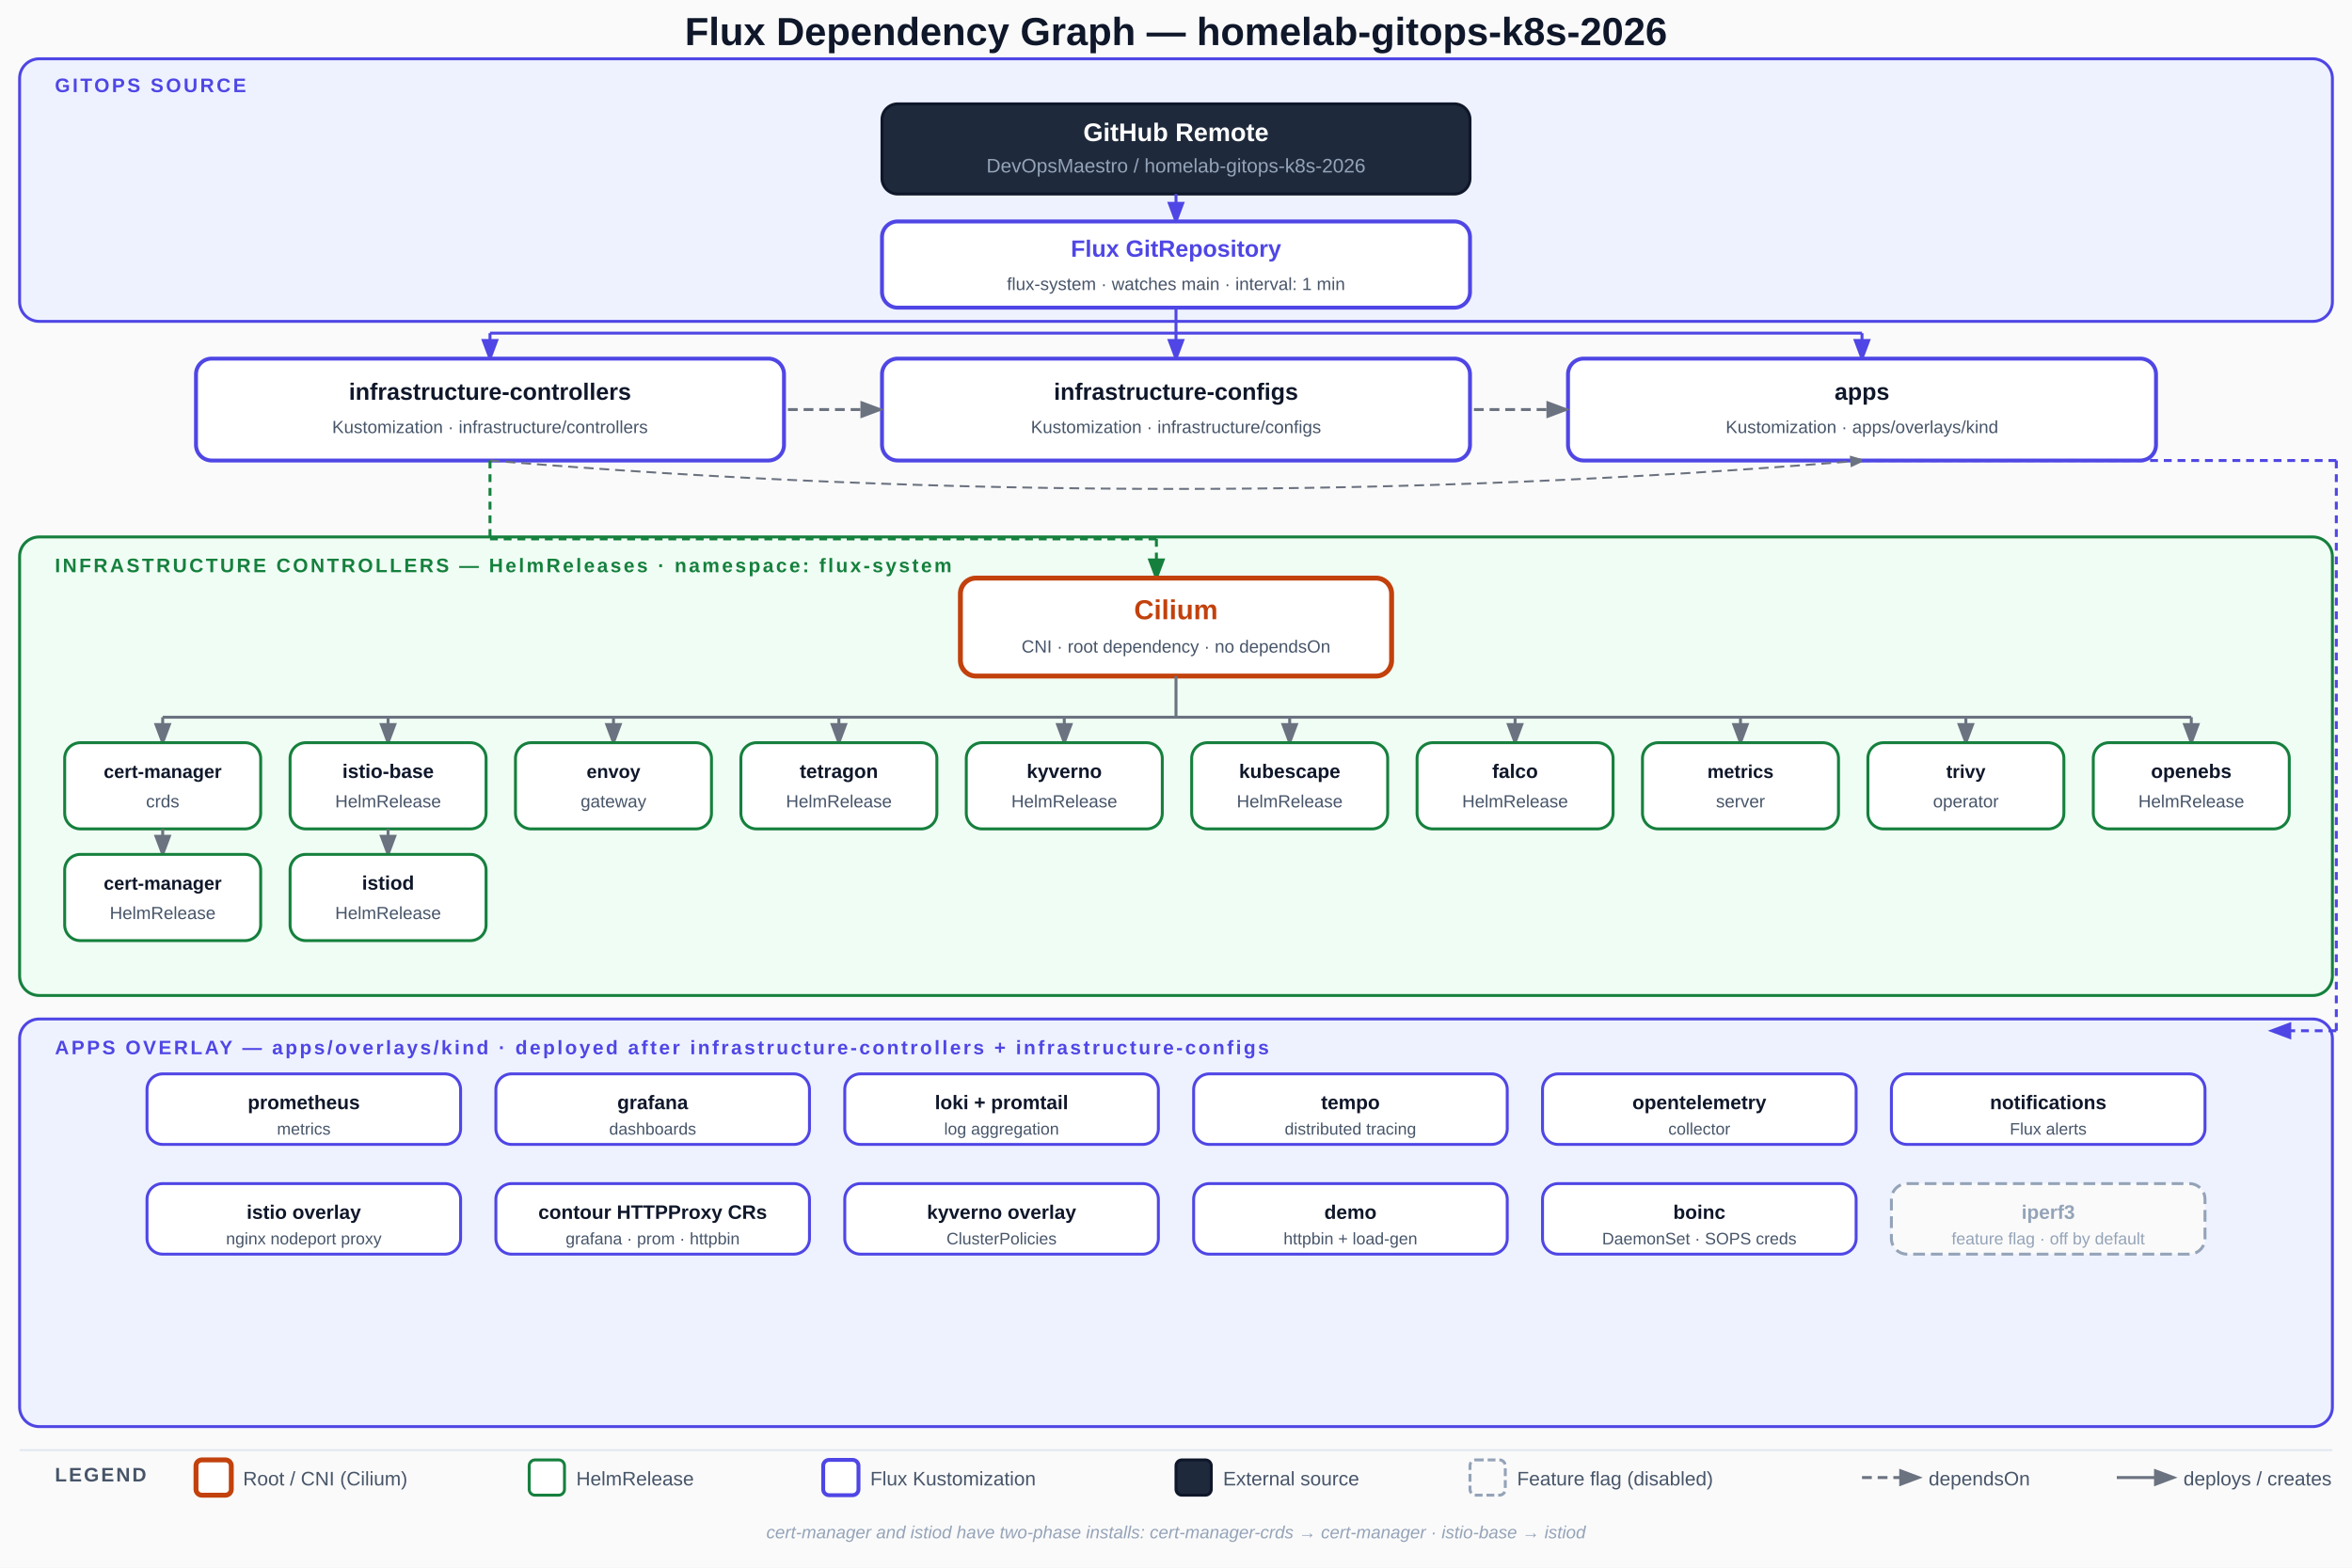
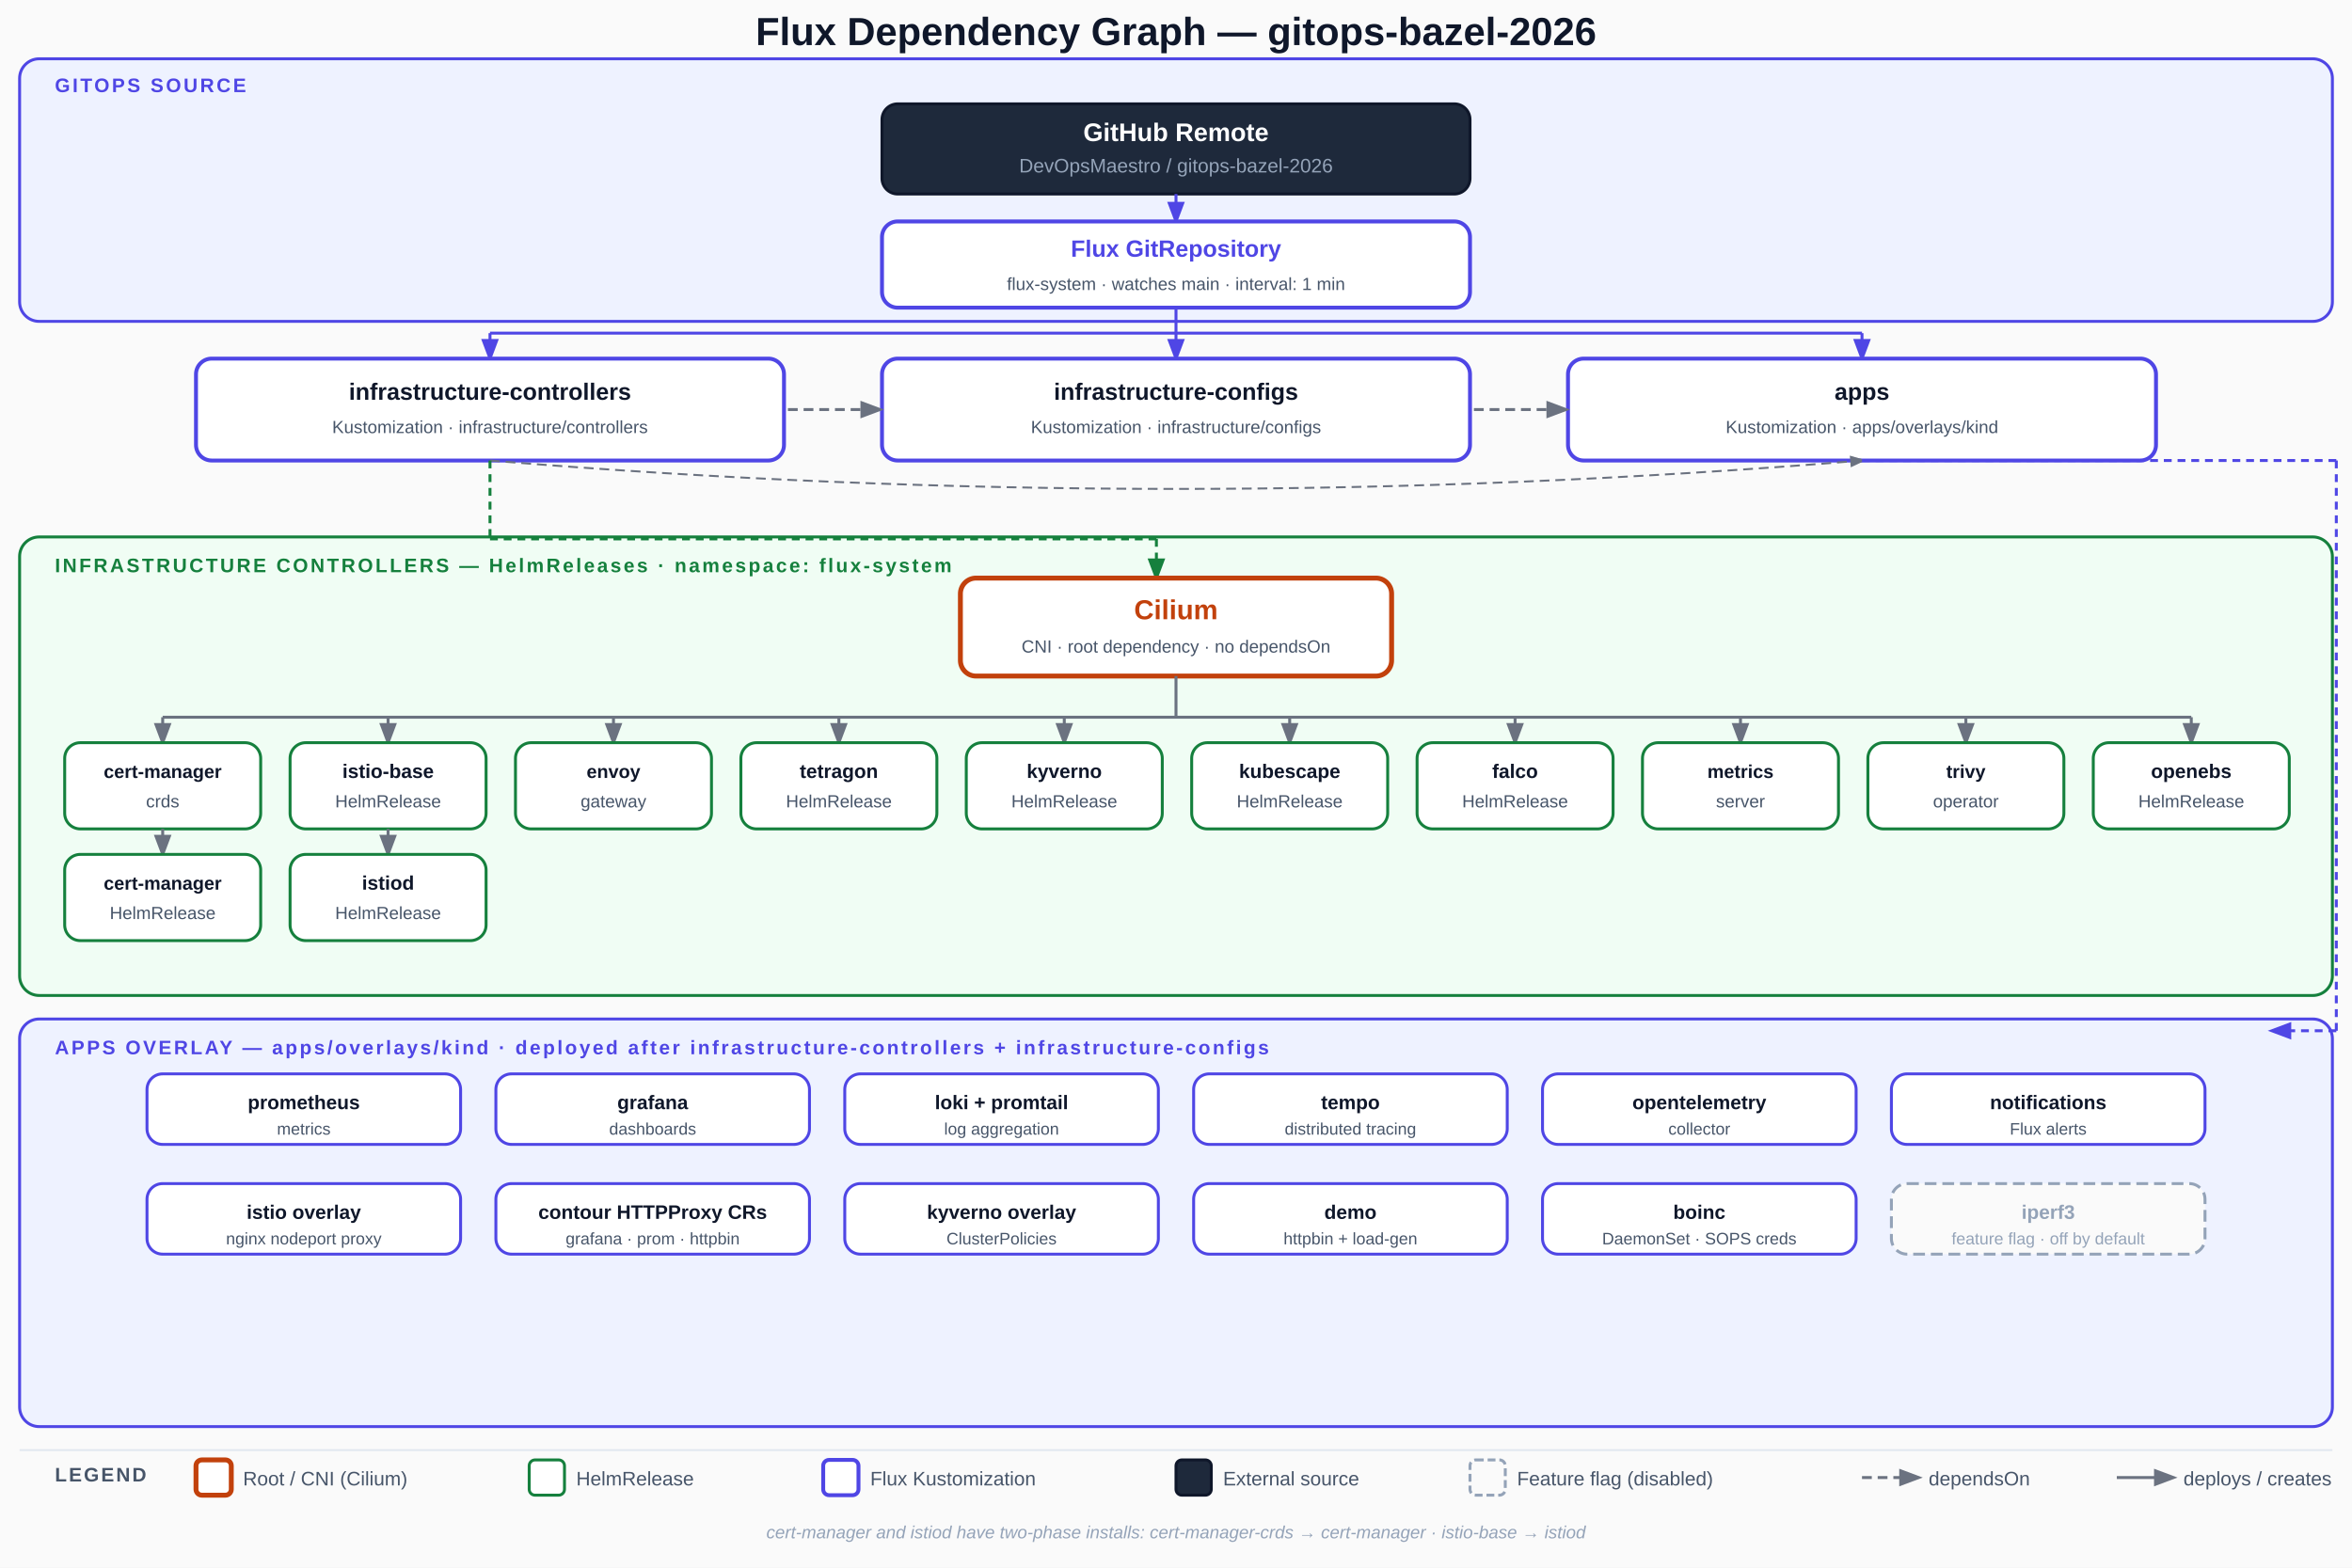
<svg xmlns="http://www.w3.org/2000/svg" viewBox="0 0 1200 800" width="1200" height="800" font-family="system-ui,-apple-system,Arial,sans-serif">
  <defs>
    <marker id="arr" markerWidth="8" markerHeight="8" refX="6" refY="3" orient="auto">
      <path d="M0,0 L0,6 L8,3 z" fill="#6B7280" />
    </marker>
    <marker id="arr-i" markerWidth="8" markerHeight="8" refX="6" refY="3" orient="auto">
      <path d="M0,0 L0,6 L8,3 z" fill="#4F46E5" />
    </marker>
    <marker id="arr-g" markerWidth="8" markerHeight="8" refX="6" refY="3" orient="auto">
      <path d="M0,0 L0,6 L8,3 z" fill="#15803D" />
    </marker>
  </defs>
  <rect width="1200" height="800" fill="#FAFAFA" />
-   <text x="600" y="23" text-anchor="middle" font-size="20" font-weight="700" fill="#0F172A">Flux Dependency Graph — homelab-gitops-k8s-2026</text>
+   <text x="600" y="23" text-anchor="middle" font-size="20" font-weight="700" fill="#0F172A">Flux Dependency Graph — gitops-bazel-2026</text>
  <rect x="10" y="30" width="1180" height="134" rx="10" fill="#EEF2FF" stroke="#4F46E5" stroke-width="1.5" />
  <text x="28" y="47" font-size="10" font-weight="700" letter-spacing="1.2" fill="#4F46E5">GITOPS SOURCE</text>
  <rect x="450" y="53" width="300" height="46" rx="8" fill="#1E293B" stroke="#0F172A" stroke-width="1.5" />
  <text x="600" y="72" text-anchor="middle" font-size="13" font-weight="700" fill="white">GitHub Remote</text>
-   <text x="600" y="88" text-anchor="middle" font-size="10" fill="#94A3B8">DevOpsMaestro / homelab-gitops-k8s-2026</text>
+   <text x="600" y="88" text-anchor="middle" font-size="10" fill="#94A3B8">DevOpsMaestro / gitops-bazel-2026</text>
  <line x1="600" y1="99" x2="600" y2="112" stroke="#4F46E5" stroke-width="1.5" marker-end="url(#arr-i)" />
  <rect x="450" y="113" width="300" height="44" rx="8" fill="white" stroke="#4F46E5" stroke-width="2" />
  <text x="600" y="131" text-anchor="middle" font-size="12" font-weight="700" fill="#4F46E5">Flux GitRepository</text>
  <text x="600" y="148" text-anchor="middle" font-size="9" fill="#475569">flux-system · watches main · interval: 1 min</text>
  <line x1="600" y1="157" x2="600" y2="170" stroke="#4F46E5" stroke-width="1.5" />
  <line x1="250" y1="170" x2="950" y2="170" stroke="#4F46E5" stroke-width="1.5" />
  <line x1="250" y1="170" x2="250" y2="182" stroke="#4F46E5" stroke-width="1.5" marker-end="url(#arr-i)" />
  <line x1="600" y1="170" x2="600" y2="182" stroke="#4F46E5" stroke-width="1.5" marker-end="url(#arr-i)" />
  <line x1="950" y1="170" x2="950" y2="182" stroke="#4F46E5" stroke-width="1.5" marker-end="url(#arr-i)" />
  <rect x="100" y="183" width="300" height="52" rx="8" fill="white" stroke="#4F46E5" stroke-width="2" />
  <text x="250" y="204" text-anchor="middle" font-size="12" font-weight="700" fill="#0F172A">infrastructure-controllers</text>
  <text x="250" y="221" text-anchor="middle" font-size="9" fill="#475569">Kustomization · infrastructure/controllers</text>
  <rect x="450" y="183" width="300" height="52" rx="8" fill="white" stroke="#4F46E5" stroke-width="2" />
  <text x="600" y="204" text-anchor="middle" font-size="12" font-weight="700" fill="#0F172A">infrastructure-configs</text>
  <text x="600" y="221" text-anchor="middle" font-size="9" fill="#475569">Kustomization · infrastructure/configs</text>
  <rect x="800" y="183" width="300" height="52" rx="8" fill="white" stroke="#4F46E5" stroke-width="2" />
  <text x="950" y="204" text-anchor="middle" font-size="12" font-weight="700" fill="#0F172A">apps</text>
  <text x="950" y="221" text-anchor="middle" font-size="9" fill="#475569">Kustomization · apps/overlays/kind</text>
  <line x1="402" y1="209" x2="448" y2="209" stroke="#6B7280" stroke-width="1.5" stroke-dasharray="5,3" marker-end="url(#arr)" />
  <line x1="752" y1="209" x2="798" y2="209" stroke="#6B7280" stroke-width="1.5" stroke-dasharray="5,3" marker-end="url(#arr)" />
  <path d="M 250 235 Q 600 264 950 235" stroke="#6B7280" stroke-width="1" stroke-dasharray="5,3" fill="none" marker-end="url(#arr)" />
  <rect x="10" y="274" width="1180" height="234" rx="10" fill="#F0FDF4" stroke="#15803D" stroke-width="1.5" />
  <text x="28" y="292" font-size="10" font-weight="700" letter-spacing="1.2" fill="#15803D">INFRASTRUCTURE CONTROLLERS — HelmReleases · namespace: flux-system</text>
  <line x1="250" y1="235" x2="250" y2="275" stroke="#15803D" stroke-width="1.5" stroke-dasharray="4,3" />
  <line x1="250" y1="275" x2="590" y2="275" stroke="#15803D" stroke-width="1.5" stroke-dasharray="4,3" />
  <line x1="590" y1="275" x2="590" y2="294" stroke="#15803D" stroke-width="1.5" stroke-dasharray="4,3" marker-end="url(#arr-g)" />
  <rect x="490" y="295" width="220" height="50" rx="8" fill="white" stroke="#C2410C" stroke-width="2.5" />
  <text x="600" y="316" text-anchor="middle" font-size="14" font-weight="700" fill="#C2410C">Cilium</text>
  <text x="600" y="333" text-anchor="middle" font-size="9" fill="#475569">CNI · root dependency · no dependsOn</text>
  <line x1="600" y1="345" x2="600" y2="366" stroke="#6B7280" stroke-width="1.5" />
  <line x1="83" y1="366" x2="1118" y2="366" stroke="#6B7280" stroke-width="1.5" />
  <line x1="83" y1="366" x2="83" y2="378" stroke="#6B7280" stroke-width="1.5" marker-end="url(#arr)" />
  <line x1="198" y1="366" x2="198" y2="378" stroke="#6B7280" stroke-width="1.5" marker-end="url(#arr)" />
  <line x1="313" y1="366" x2="313" y2="378" stroke="#6B7280" stroke-width="1.5" marker-end="url(#arr)" />
  <line x1="428" y1="366" x2="428" y2="378" stroke="#6B7280" stroke-width="1.5" marker-end="url(#arr)" />
  <line x1="543" y1="366" x2="543" y2="378" stroke="#6B7280" stroke-width="1.5" marker-end="url(#arr)" />
  <line x1="658" y1="366" x2="658" y2="378" stroke="#6B7280" stroke-width="1.5" marker-end="url(#arr)" />
  <line x1="773" y1="366" x2="773" y2="378" stroke="#6B7280" stroke-width="1.5" marker-end="url(#arr)" />
  <line x1="888" y1="366" x2="888" y2="378" stroke="#6B7280" stroke-width="1.5" marker-end="url(#arr)" />
  <line x1="1003" y1="366" x2="1003" y2="378" stroke="#6B7280" stroke-width="1.5" marker-end="url(#arr)" />
  <line x1="1118" y1="366" x2="1118" y2="378" stroke="#6B7280" stroke-width="1.5" marker-end="url(#arr)" />
  <rect x="33" y="379" width="100" height="44" rx="8" fill="white" stroke="#15803D" stroke-width="1.5" />
  <text x="83" y="397" text-anchor="middle" font-size="9.5" font-weight="700" fill="#0F172A">cert-manager</text>
  <text x="83" y="412" text-anchor="middle" font-size="9" fill="#475569">crds</text>
  <rect x="148" y="379" width="100" height="44" rx="8" fill="white" stroke="#15803D" stroke-width="1.5" />
  <text x="198" y="397" text-anchor="middle" font-size="10" font-weight="700" fill="#0F172A">istio-base</text>
  <text x="198" y="412" text-anchor="middle" font-size="9" fill="#475569">HelmRelease</text>
  <rect x="263" y="379" width="100" height="44" rx="8" fill="white" stroke="#15803D" stroke-width="1.5" />
  <text x="313" y="397" text-anchor="middle" font-size="9.5" font-weight="700" fill="#0F172A">envoy</text>
  <text x="313" y="412" text-anchor="middle" font-size="9" fill="#475569">gateway</text>
  <rect x="378" y="379" width="100" height="44" rx="8" fill="white" stroke="#15803D" stroke-width="1.5" />
  <text x="428" y="397" text-anchor="middle" font-size="10" font-weight="700" fill="#0F172A">tetragon</text>
  <text x="428" y="412" text-anchor="middle" font-size="9" fill="#475569">HelmRelease</text>
  <rect x="493" y="379" width="100" height="44" rx="8" fill="white" stroke="#15803D" stroke-width="1.5" />
  <text x="543" y="397" text-anchor="middle" font-size="10" font-weight="700" fill="#0F172A">kyverno</text>
  <text x="543" y="412" text-anchor="middle" font-size="9" fill="#475569">HelmRelease</text>
  <rect x="608" y="379" width="100" height="44" rx="8" fill="white" stroke="#15803D" stroke-width="1.5" />
  <text x="658" y="397" text-anchor="middle" font-size="10" font-weight="700" fill="#0F172A">kubescape</text>
  <text x="658" y="412" text-anchor="middle" font-size="9" fill="#475569">HelmRelease</text>
  <rect x="723" y="379" width="100" height="44" rx="8" fill="white" stroke="#15803D" stroke-width="1.5" />
  <text x="773" y="397" text-anchor="middle" font-size="10" font-weight="700" fill="#0F172A">falco</text>
  <text x="773" y="412" text-anchor="middle" font-size="9" fill="#475569">HelmRelease</text>
  <rect x="838" y="379" width="100" height="44" rx="8" fill="white" stroke="#15803D" stroke-width="1.5" />
  <text x="888" y="397" text-anchor="middle" font-size="9.5" font-weight="700" fill="#0F172A">metrics</text>
  <text x="888" y="412" text-anchor="middle" font-size="9" fill="#475569">server</text>
  <rect x="953" y="379" width="100" height="44" rx="8" fill="white" stroke="#15803D" stroke-width="1.5" />
  <text x="1003" y="397" text-anchor="middle" font-size="9.5" font-weight="700" fill="#0F172A">trivy</text>
  <text x="1003" y="412" text-anchor="middle" font-size="9" fill="#475569">operator</text>
  <rect x="1068" y="379" width="100" height="44" rx="8" fill="white" stroke="#15803D" stroke-width="1.5" />
  <text x="1118" y="397" text-anchor="middle" font-size="10" font-weight="700" fill="#0F172A">openebs</text>
  <text x="1118" y="412" text-anchor="middle" font-size="9" fill="#475569">HelmRelease</text>
  <line x1="83" y1="423" x2="83" y2="435" stroke="#6B7280" stroke-width="1.5" marker-end="url(#arr)" />
  <line x1="198" y1="423" x2="198" y2="435" stroke="#6B7280" stroke-width="1.5" marker-end="url(#arr)" />
  <rect x="33" y="436" width="100" height="44" rx="8" fill="white" stroke="#15803D" stroke-width="1.5" />
  <text x="83" y="454" text-anchor="middle" font-size="9.5" font-weight="700" fill="#0F172A">cert-manager</text>
  <text x="83" y="469" text-anchor="middle" font-size="9" fill="#475569">HelmRelease</text>
  <rect x="148" y="436" width="100" height="44" rx="8" fill="white" stroke="#15803D" stroke-width="1.5" />
  <text x="198" y="454" text-anchor="middle" font-size="10" font-weight="700" fill="#0F172A">istiod</text>
  <text x="198" y="469" text-anchor="middle" font-size="9" fill="#475569">HelmRelease</text>
  <rect x="10" y="520" width="1180" height="208" rx="10" fill="#EEF2FF" stroke="#4F46E5" stroke-width="1.5" />
  <text x="28" y="538" font-size="10" font-weight="700" letter-spacing="1.2" fill="#4F46E5">APPS OVERLAY — apps/overlays/kind · deployed after infrastructure-controllers + infrastructure-configs</text>
  <line x1="950" y1="235" x2="1192" y2="235" stroke="#4F46E5" stroke-width="1.5" stroke-dasharray="4,3" />
  <line x1="1192" y1="235" x2="1192" y2="526" stroke="#4F46E5" stroke-width="1.5" stroke-dasharray="4,3" />
  <line x1="1192" y1="526" x2="1160" y2="526" stroke="#4F46E5" stroke-width="1.5" stroke-dasharray="4,3" marker-end="url(#arr-i)" />
  <rect x="75" y="548" width="160" height="36" rx="8" fill="white" stroke="#4F46E5" stroke-width="1.5" />
  <text x="155" y="566" text-anchor="middle" font-size="10" font-weight="700" fill="#0F172A">prometheus</text>
  <text x="155" y="579" text-anchor="middle" font-size="8.5" fill="#475569">metrics</text>
  <rect x="253" y="548" width="160" height="36" rx="8" fill="white" stroke="#4F46E5" stroke-width="1.5" />
  <text x="333" y="566" text-anchor="middle" font-size="10" font-weight="700" fill="#0F172A">grafana</text>
  <text x="333" y="579" text-anchor="middle" font-size="8.5" fill="#475569">dashboards</text>
  <rect x="431" y="548" width="160" height="36" rx="8" fill="white" stroke="#4F46E5" stroke-width="1.5" />
  <text x="511" y="566" text-anchor="middle" font-size="10" font-weight="700" fill="#0F172A">loki + promtail</text>
  <text x="511" y="579" text-anchor="middle" font-size="8.5" fill="#475569">log aggregation</text>
  <rect x="609" y="548" width="160" height="36" rx="8" fill="white" stroke="#4F46E5" stroke-width="1.5" />
  <text x="689" y="566" text-anchor="middle" font-size="10" font-weight="700" fill="#0F172A">tempo</text>
  <text x="689" y="579" text-anchor="middle" font-size="8.5" fill="#475569">distributed tracing</text>
  <rect x="787" y="548" width="160" height="36" rx="8" fill="white" stroke="#4F46E5" stroke-width="1.5" />
  <text x="867" y="566" text-anchor="middle" font-size="10" font-weight="700" fill="#0F172A">opentelemetry</text>
  <text x="867" y="579" text-anchor="middle" font-size="8.5" fill="#475569">collector</text>
  <rect x="965" y="548" width="160" height="36" rx="8" fill="white" stroke="#4F46E5" stroke-width="1.5" />
  <text x="1045" y="566" text-anchor="middle" font-size="10" font-weight="700" fill="#0F172A">notifications</text>
  <text x="1045" y="579" text-anchor="middle" font-size="8.5" fill="#475569">Flux alerts</text>
  <rect x="75" y="604" width="160" height="36" rx="8" fill="white" stroke="#4F46E5" stroke-width="1.5" />
  <text x="155" y="622" text-anchor="middle" font-size="10" font-weight="700" fill="#0F172A">istio overlay</text>
  <text x="155" y="635" text-anchor="middle" font-size="8.5" fill="#475569">nginx nodeport proxy</text>
  <rect x="253" y="604" width="160" height="36" rx="8" fill="white" stroke="#4F46E5" stroke-width="1.5" />
  <text x="333" y="622" text-anchor="middle" font-size="10" font-weight="700" fill="#0F172A">contour HTTPProxy CRs</text>
  <text x="333" y="635" text-anchor="middle" font-size="8.5" fill="#475569">grafana · prom · httpbin</text>
  <rect x="431" y="604" width="160" height="36" rx="8" fill="white" stroke="#4F46E5" stroke-width="1.5" />
  <text x="511" y="622" text-anchor="middle" font-size="10" font-weight="700" fill="#0F172A">kyverno overlay</text>
  <text x="511" y="635" text-anchor="middle" font-size="8.5" fill="#475569">ClusterPolicies</text>
  <rect x="609" y="604" width="160" height="36" rx="8" fill="white" stroke="#4F46E5" stroke-width="1.5" />
  <text x="689" y="622" text-anchor="middle" font-size="10" font-weight="700" fill="#0F172A">demo</text>
  <text x="689" y="635" text-anchor="middle" font-size="8.5" fill="#475569">httpbin + load-gen</text>
  <rect x="787" y="604" width="160" height="36" rx="8" fill="white" stroke="#4F46E5" stroke-width="1.5" />
  <text x="867" y="622" text-anchor="middle" font-size="10" font-weight="700" fill="#0F172A">boinc</text>
  <text x="867" y="635" text-anchor="middle" font-size="8.5" fill="#475569">DaemonSet · SOPS creds</text>
  <rect x="965" y="604" width="160" height="36" rx="8" fill="#FAFAFA" stroke="#94A3B8" stroke-width="1.5" stroke-dasharray="6,3" />
  <text x="1045" y="622" text-anchor="middle" font-size="10" font-weight="700" fill="#94A3B8">iperf3</text>
  <text x="1045" y="635" text-anchor="middle" font-size="8.5" fill="#94A3B8">feature flag · off by default</text>
  <line x1="10" y1="740" x2="1190" y2="740" stroke="#E2E8F0" stroke-width="1" />
  <text x="28" y="756" font-size="10" font-weight="700" letter-spacing="1" fill="#475569">LEGEND</text>
  <rect x="100" y="745" width="18" height="18" rx="3" fill="white" stroke="#C2410C" stroke-width="2.5" />
  <text x="124" y="758" font-size="10" fill="#475569">Root / CNI (Cilium)</text>
  <rect x="270" y="745" width="18" height="18" rx="3" fill="white" stroke="#15803D" stroke-width="1.5" />
  <text x="294" y="758" font-size="10" fill="#475569">HelmRelease</text>
  <rect x="420" y="745" width="18" height="18" rx="3" fill="white" stroke="#4F46E5" stroke-width="2" />
  <text x="444" y="758" font-size="10" fill="#475569">Flux Kustomization</text>
  <rect x="600" y="745" width="18" height="18" rx="3" fill="#1E293B" stroke="#0F172A" stroke-width="1.5" />
  <text x="624" y="758" font-size="10" fill="#475569">External source</text>
  <rect x="750" y="745" width="18" height="18" rx="3" fill="#FAFAFA" stroke="#94A3B8" stroke-width="1.5" stroke-dasharray="4,2" />
  <text x="774" y="758" font-size="10" fill="#475569">Feature flag (disabled)</text>
  <line x1="950" y1="754" x2="978" y2="754" stroke="#6B7280" stroke-width="1.5" stroke-dasharray="5,3" marker-end="url(#arr)" />
  <text x="984" y="758" font-size="10" fill="#475569">dependsOn</text>
  <line x1="1080" y1="754" x2="1108" y2="754" stroke="#6B7280" stroke-width="1.5" marker-end="url(#arr)" />
  <text x="1114" y="758" font-size="10" fill="#475569">deploys / creates</text>
  <text x="600" y="785" text-anchor="middle" font-size="9" font-style="italic" fill="#94A3B8">cert-manager and istiod have two-phase installs: cert-manager-crds → cert-manager · istio-base → istiod</text>
</svg>
